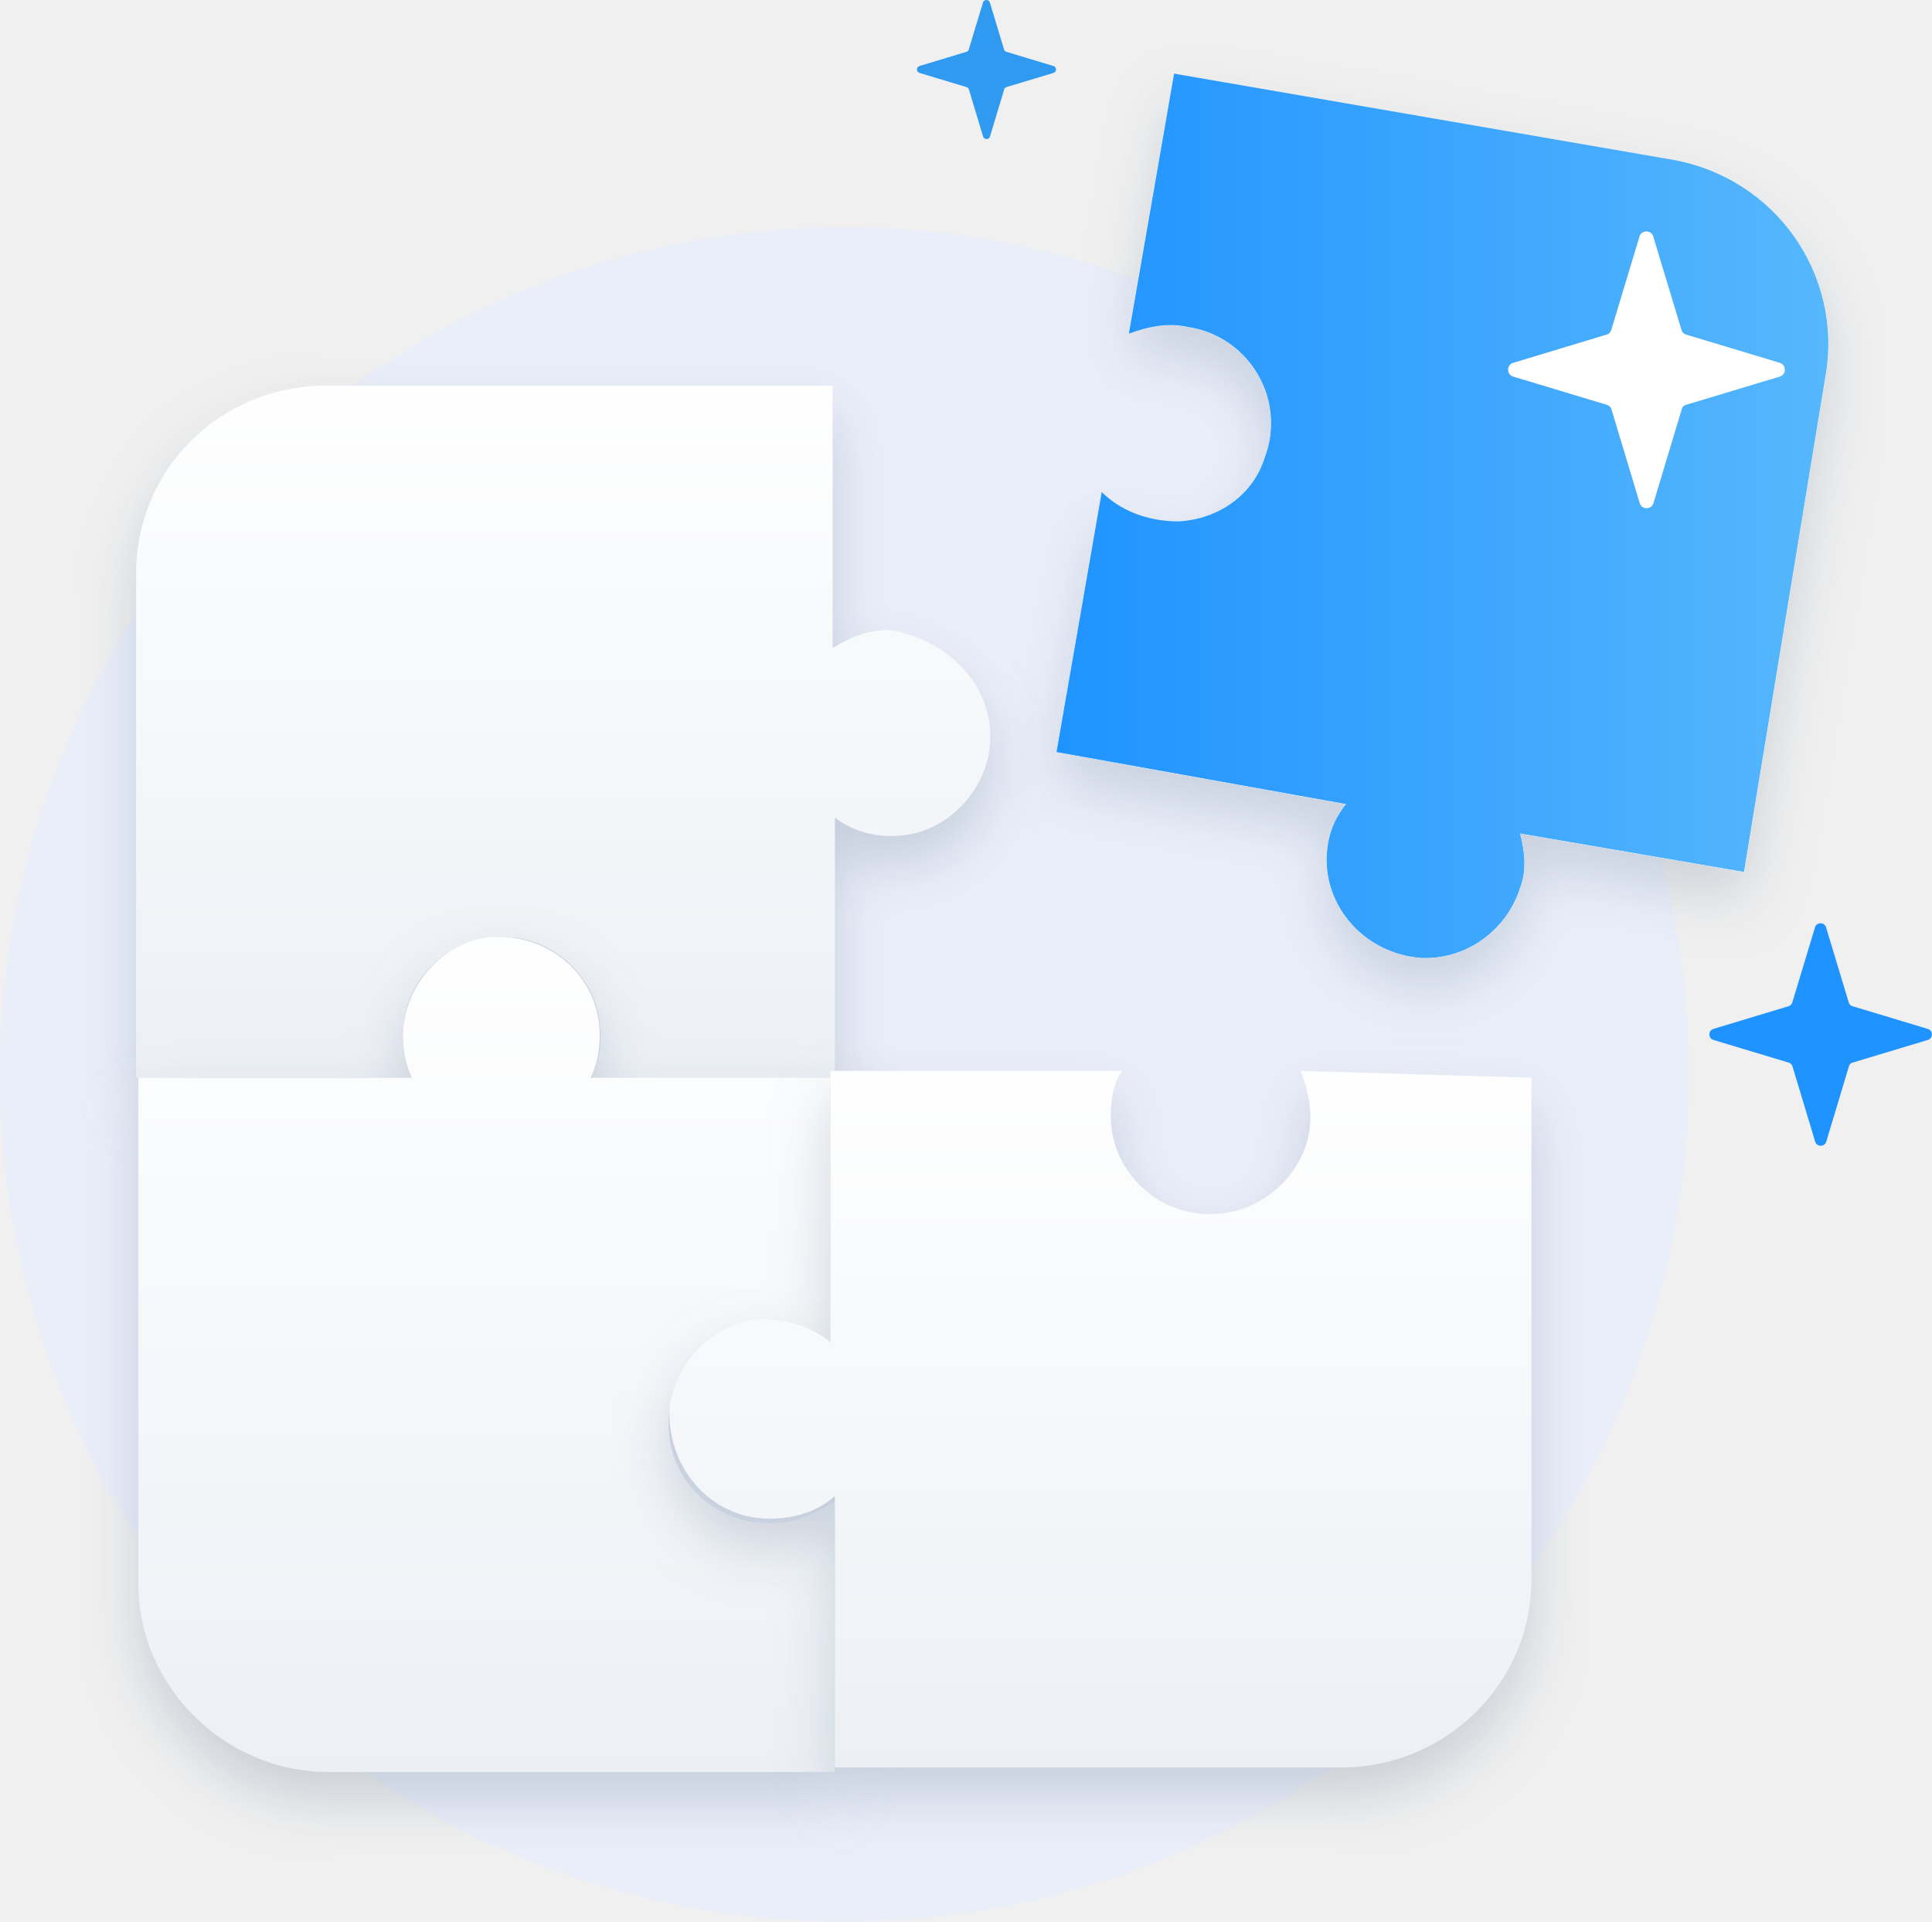
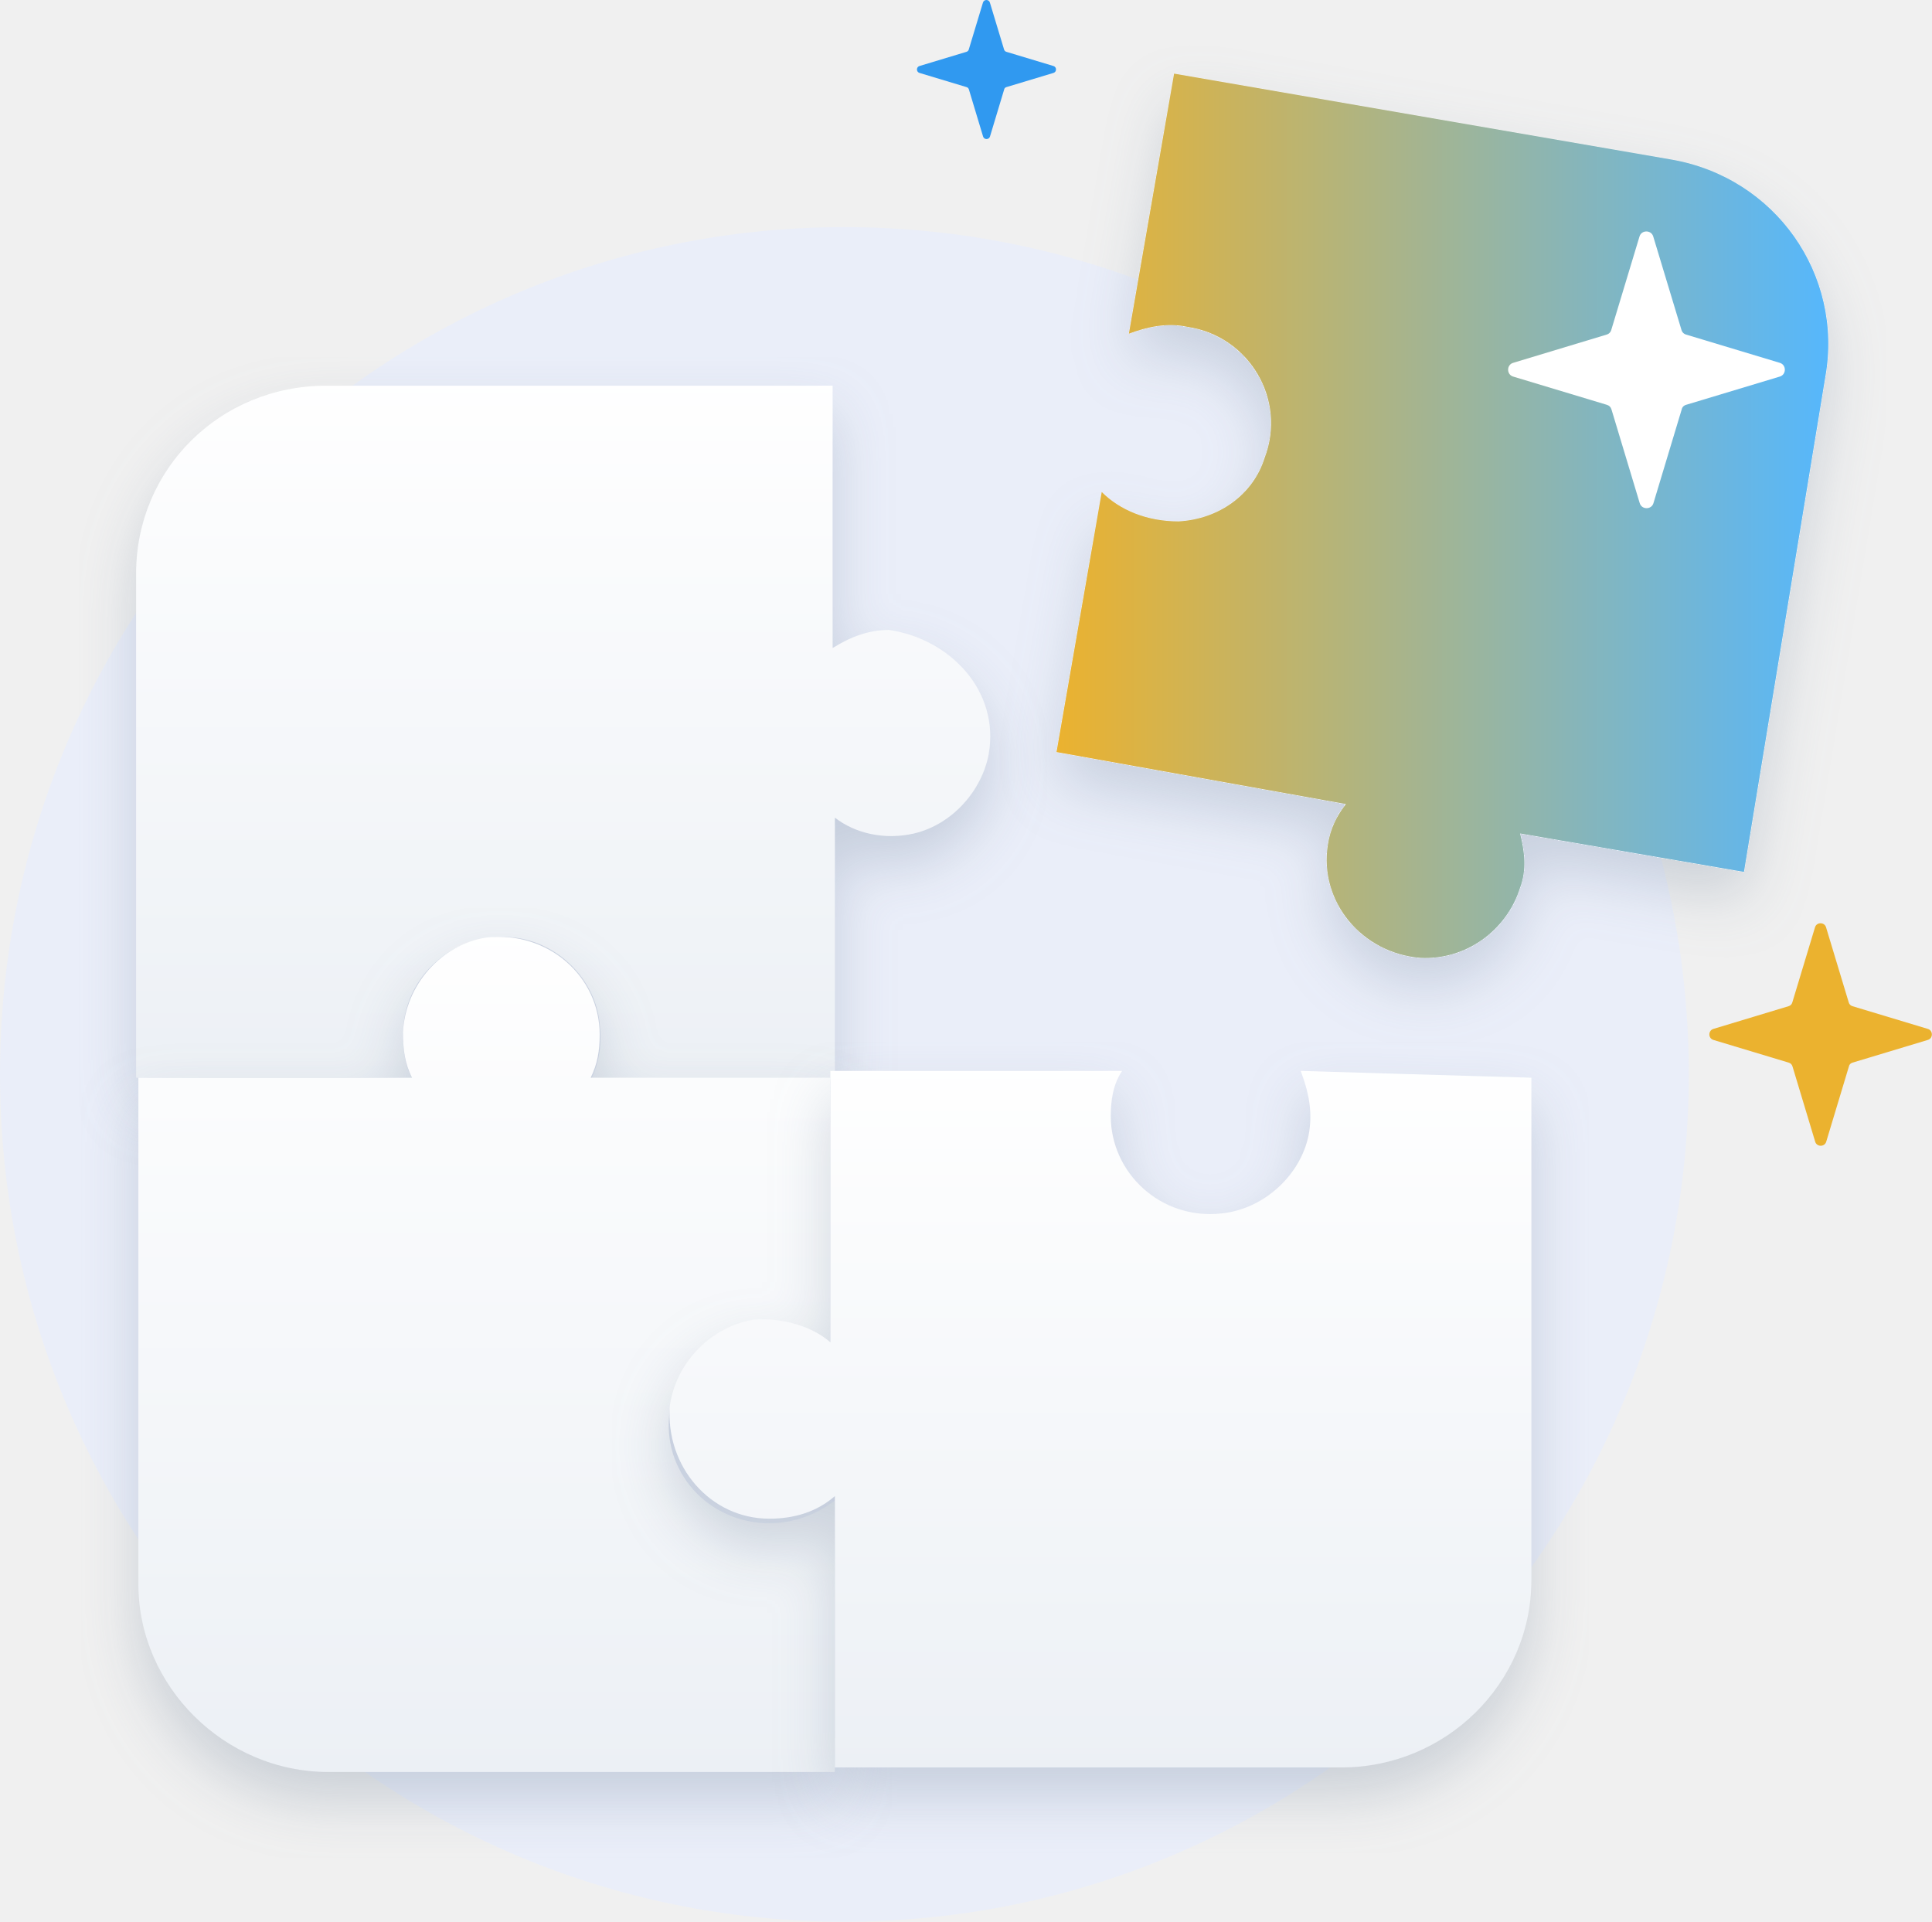
<svg xmlns="http://www.w3.org/2000/svg" width="748" height="744" viewBox="0 0 748 744" fill="none">
  <path d="M326.92 744.001C507.474 744.001 653.841 597.135 653.841 415.967C653.841 234.799 507.474 87.933 326.92 87.933C146.367 87.933 0 234.799 0 415.967C0 597.135 146.367 744.001 326.92 744.001Z" fill="#EAEEF9" />
  <path d="M699.264 140.632C703.555 136.698 703.855 130.018 699.934 125.713C696.013 121.407 689.355 121.106 685.065 125.041C680.774 128.975 680.474 135.655 684.395 139.961C688.316 144.266 694.974 144.567 699.264 140.632Z" fill="#EAEEF9" />
  <path opacity="0.3" d="M524.644 264.296C536.27 264.296 545.694 254.839 545.694 243.175C545.694 231.51 536.27 222.054 524.644 222.054C513.019 222.054 503.595 231.51 503.595 243.175C503.595 254.839 513.019 264.296 524.644 264.296Z" fill="#AAB2C5" />
  <g filter="url(#filter0_d_415_54)">
    <path d="M382.773 292.041C380.146 306.049 368.765 319.182 353.881 322.685C342.499 325.311 331.117 322.685 323.237 316.556V418.118H228.679C232.181 411.113 233.057 404.109 232.181 396.229C230.43 378.719 215.546 364.71 198.911 362.959C176.147 360.333 156.01 377.843 156.01 400.607C156.01 406.736 156.886 412.864 159.512 417.242H52.697V221.998C52.697 181.724 85.092 149.329 126.242 149.329H322.361V250.891C329.366 246.513 336.37 243.887 344.25 243.887C367.889 247.389 387.151 267.526 382.773 292.041Z" fill="url(#paint0_linear_415_54)" />
  </g>
  <g filter="url(#filter1_d_415_54)">
    <path d="M259.323 545.944C255.821 569.583 274.207 589.72 297.847 589.72C307.478 589.72 316.233 586.218 323.237 580.965V686.029H127.118C86.844 686.029 53.573 652.759 53.573 613.36V417.241H159.513C156.886 411.987 156.011 406.734 156.011 399.73C156.886 381.344 170.895 365.584 188.405 362.958C212.045 360.331 232.182 377.842 232.182 400.605C232.182 406.734 231.306 411.987 228.68 417.241H321.486V522.304C313.606 515.3 303.1 511.798 291.718 513.549C275.083 515.3 261.95 529.309 259.323 545.944Z" fill="url(#paint1_linear_415_54)" />
  </g>
  <g filter="url(#filter2_d_415_54)">
    <path d="M592.9 417.24V611.609C592.9 651.883 559.63 684.278 519.356 684.278H323.236V579.214C316.232 585.343 307.477 587.969 297.846 587.969C275.082 587.969 257.571 567.832 259.322 544.193C261.949 526.682 275.958 513.549 291.717 510.922C303.099 510.047 314.481 513.549 321.485 519.678V414.614H434.429C430.927 419.867 430.051 425.996 430.051 432.124C430.051 454.013 449.313 472.399 472.952 469.772C490.463 468.021 505.347 453.137 507.098 436.502C507.974 428.622 506.223 421.618 503.596 414.614L592.9 417.24Z" fill="url(#paint2_linear_415_54)" />
  </g>
  <g filter="url(#filter3_d_415_54)">
    <path d="M675.2 337.567L588.522 322.683C590.273 329.688 591.149 336.692 588.522 343.696C583.269 360.331 567.509 371.713 549.999 370.838C527.235 369.087 510.6 348.949 514.102 327.061C514.978 320.932 517.604 315.679 521.106 311.301L409.038 291.164L426.549 190.478C433.553 197.482 444.059 201.86 456.317 201.86C472.076 200.984 485.209 191.353 489.587 177.345C498.342 154.581 483.458 130.066 459.819 126.564C451.939 124.813 444.059 126.564 437.055 129.191L454.566 28.504L647.183 61.775C687.457 68.779 713.723 106.427 706.719 145.826L675.2 337.567Z" fill="url(#paint3_linear_415_54)" />
  </g>
-   <path d="M717.255 411.396L746.365 402.622C748.473 402.01 748.473 398.95 746.365 398.338L717.255 389.564C716.507 389.36 715.963 388.816 715.759 388.068L706.986 359.027C706.374 356.918 703.313 356.918 702.701 359.027L693.927 388.068C693.723 388.816 693.179 389.36 692.431 389.564L663.39 398.338C661.281 398.95 661.281 402.01 663.39 402.622L692.499 411.396C693.247 411.6 693.791 412.144 693.995 412.892L702.769 442.001C703.381 444.11 706.442 444.11 707.054 442.001L715.827 412.892C715.963 412.144 716.507 411.6 717.255 411.396Z" fill="#1F93FF" />
+   <path d="M717.255 411.396L746.365 402.622C748.473 402.01 748.473 398.95 746.365 398.338L717.255 389.564C716.507 389.36 715.963 388.816 715.759 388.068L706.986 359.027C706.374 356.918 703.313 356.918 702.701 359.027L693.927 388.068C693.723 388.816 693.179 389.36 692.431 389.564L663.39 398.338C661.281 398.95 661.281 402.01 663.39 402.622L692.499 411.396C693.247 411.6 693.791 412.144 693.995 412.892L702.769 442.001C703.381 444.11 706.442 444.11 707.054 442.001L715.827 412.892C715.963 412.144 716.507 411.6 717.255 411.396Z" fill="#EBB22F" />
  <path d="M652.853 156.709L689.058 145.797C691.681 145.036 691.681 141.229 689.058 140.468L652.853 129.555C651.923 129.302 651.246 128.625 650.992 127.694L640.08 91.574C639.318 88.951 635.512 88.951 634.75 91.574L623.838 127.694C623.584 128.625 622.908 129.302 621.977 129.555L585.856 140.468C583.234 141.229 583.234 145.036 585.856 145.797L622.062 156.709C622.992 156.963 623.669 157.64 623.923 158.57L634.835 194.776C635.596 197.398 639.403 197.398 640.164 194.776L651.077 158.57C651.246 157.64 651.923 156.963 652.853 156.709Z" fill="white" />
  <path d="M389.665 33.717L407.858 28.233C409.176 27.851 409.176 25.938 407.858 25.556L389.665 20.073C389.197 19.945 388.857 19.605 388.73 19.137L383.246 0.988C382.864 -0.329 380.951 -0.329 380.568 0.988L375.085 19.137C374.957 19.605 374.617 19.945 374.15 20.073L355.999 25.556C354.681 25.938 354.681 27.851 355.999 28.233L374.192 33.717C374.66 33.844 375 34.184 375.127 34.652L380.611 52.843C380.993 54.161 382.906 54.161 383.289 52.843L388.772 34.652C388.857 34.184 389.197 33.844 389.665 33.717Z" fill="#3099F0" />
  <defs>
    <filter id="filter0_d_415_54" x="30.697" y="138.329" width="374.7" height="312.789" filterUnits="userSpaceOnUse" color-interpolation-filters="sRGB">
      <feFlood flood-opacity="0" result="BackgroundImageFix" />
      <feColorMatrix in="SourceAlpha" type="matrix" values="0 0 0 0 0 0 0 0 0 0 0 0 0 0 0 0 0 0 127 0" result="hardAlpha" />
      <feOffset dy="11" />
      <feGaussianBlur stdDeviation="11" />
      <feColorMatrix type="matrix" values="0 0 0 0 0.398 0 0 0 0 0.477 0 0 0 0 0.575 0 0 0 0.27 0" />
      <feBlend mode="normal" in2="BackgroundImageFix" result="effect1_dropShadow_415_54" />
      <feBlend mode="normal" in="SourceGraphic" in2="effect1_dropShadow_415_54" result="shape" />
    </filter>
    <filter id="filter1_d_415_54" x="31.573" y="351.696" width="313.664" height="367.333" filterUnits="userSpaceOnUse" color-interpolation-filters="sRGB">
      <feFlood flood-opacity="0" result="BackgroundImageFix" />
      <feColorMatrix in="SourceAlpha" type="matrix" values="0 0 0 0 0 0 0 0 0 0 0 0 0 0 0 0 0 0 127 0" result="hardAlpha" />
      <feOffset dy="11" />
      <feGaussianBlur stdDeviation="11" />
      <feColorMatrix type="matrix" values="0 0 0 0 0.398 0 0 0 0 0.477 0 0 0 0 0.575 0 0 0 0.27 0" />
      <feBlend mode="normal" in2="BackgroundImageFix" result="effect1_dropShadow_415_54" />
      <feBlend mode="normal" in="SourceGraphic" in2="effect1_dropShadow_415_54" result="shape" />
    </filter>
    <filter id="filter2_d_415_54" x="237.202" y="403.614" width="377.699" height="313.664" filterUnits="userSpaceOnUse" color-interpolation-filters="sRGB">
      <feFlood flood-opacity="0" result="BackgroundImageFix" />
      <feColorMatrix in="SourceAlpha" type="matrix" values="0 0 0 0 0 0 0 0 0 0 0 0 0 0 0 0 0 0 127 0" result="hardAlpha" />
      <feOffset dy="11" />
      <feGaussianBlur stdDeviation="11" />
      <feColorMatrix type="matrix" values="0 0 0 0 0.398 0 0 0 0 0.477 0 0 0 0 0.575 0 0 0 0.27 0" />
      <feBlend mode="normal" in2="BackgroundImageFix" result="effect1_dropShadow_415_54" />
      <feBlend mode="normal" in="SourceGraphic" in2="effect1_dropShadow_415_54" result="shape" />
    </filter>
    <filter id="filter3_d_415_54" x="387.038" y="17.504" width="342.811" height="386.38" filterUnits="userSpaceOnUse" color-interpolation-filters="sRGB">
      <feFlood flood-opacity="0" result="BackgroundImageFix" />
      <feColorMatrix in="SourceAlpha" type="matrix" values="0 0 0 0 0 0 0 0 0 0 0 0 0 0 0 0 0 0 127 0" result="hardAlpha" />
      <feOffset dy="11" />
      <feGaussianBlur stdDeviation="11" />
      <feComposite in2="hardAlpha" operator="out" />
      <feColorMatrix type="matrix" values="0 0 0 0 0.396 0 0 0 0 0.478 0 0 0 0 0.576 0 0 0 0.25 0" />
      <feBlend mode="normal" in2="BackgroundImageFix" result="effect1_dropShadow_415_54" />
      <feBlend mode="normal" in="SourceGraphic" in2="effect1_dropShadow_415_54" result="shape" />
    </filter>
    <linearGradient id="paint0_linear_415_54" x1="217.94" y1="143.112" x2="217.94" y2="421.015" gradientUnits="userSpaceOnUse">
      <stop stop-color="white" />
      <stop offset="0.996" stop-color="#ECF0F5" />
    </linearGradient>
    <linearGradient id="paint1_linear_415_54" x1="188.317" y1="355.217" x2="188.317" y2="689.515" gradientUnits="userSpaceOnUse">
      <stop stop-color="white" />
      <stop offset="0.996" stop-color="#ECF0F5" />
    </linearGradient>
    <linearGradient id="paint2_linear_415_54" x1="425.942" y1="408.376" x2="425.942" y2="687.185" gradientUnits="userSpaceOnUse">
      <stop stop-color="white" />
      <stop offset="0.996" stop-color="#ECF0F5" />
    </linearGradient>
    <linearGradient id="paint3_linear_415_54" x1="408.901" y1="199.732" x2="707.903" y2="199.732" gradientUnits="userSpaceOnUse">
-       <stop stop-color="#1F93FF" />
+       <stop stop-color="#EBB22F" />
      <stop offset="1" stop-color="#56B7FC" />
    </linearGradient>
  </defs>
</svg>
